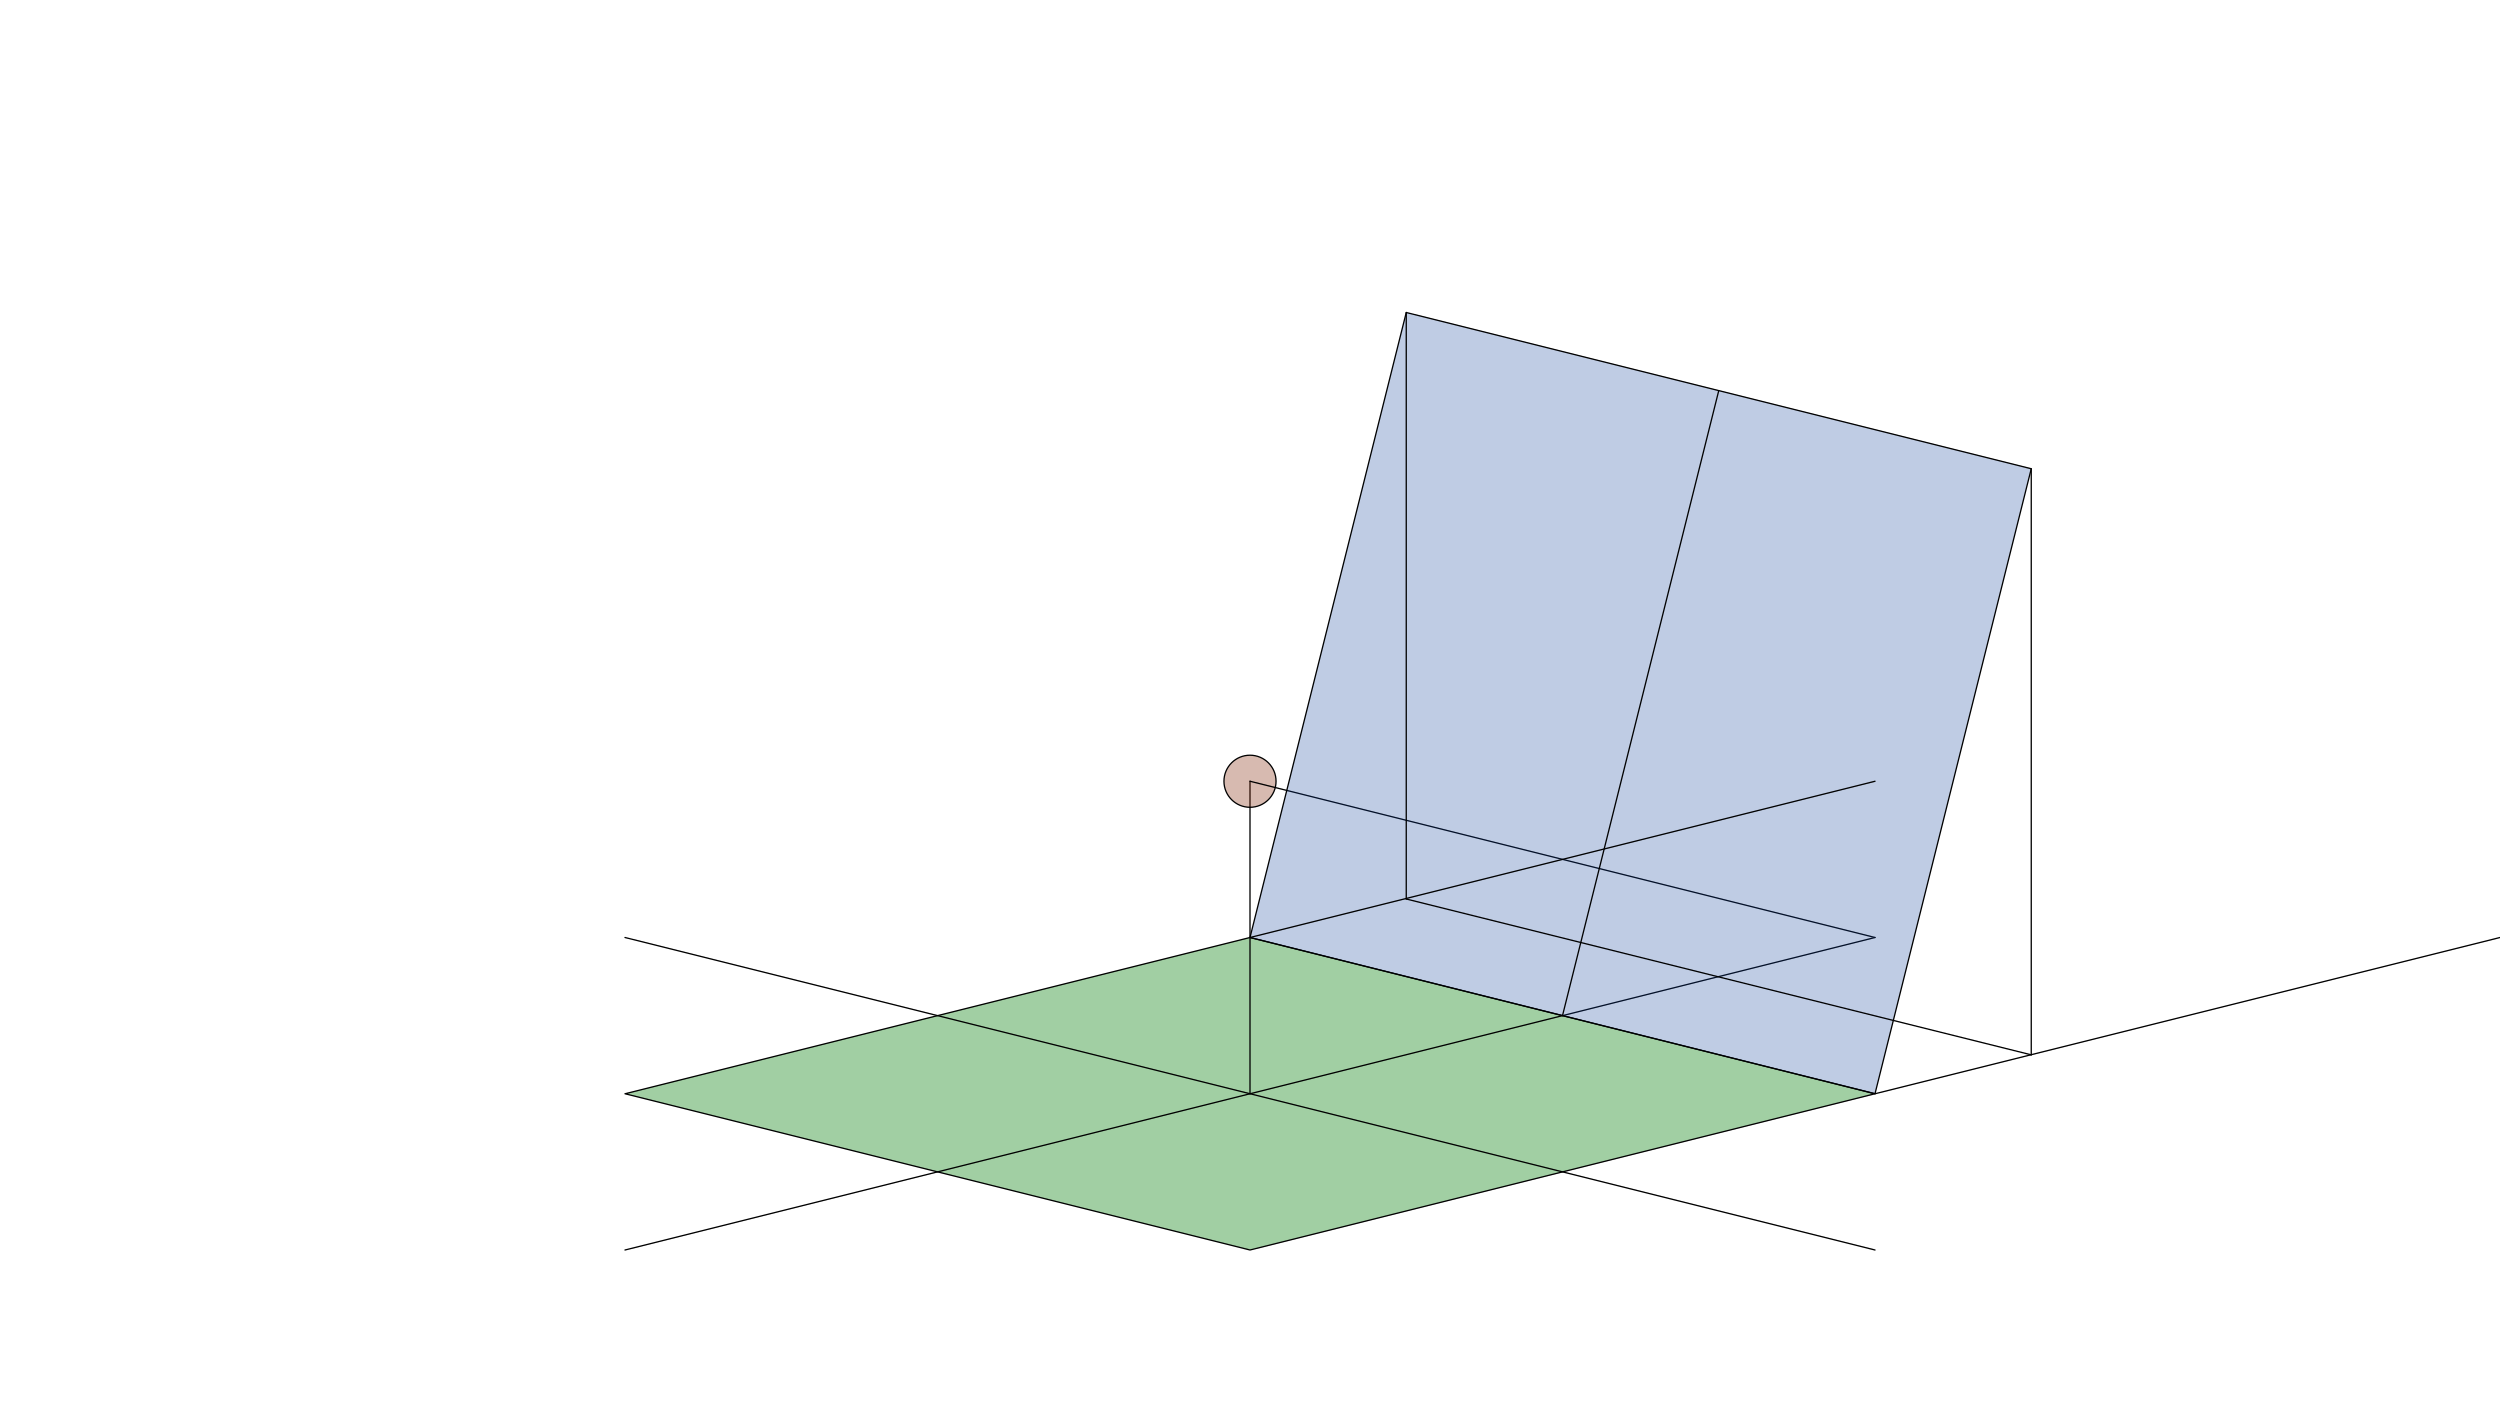
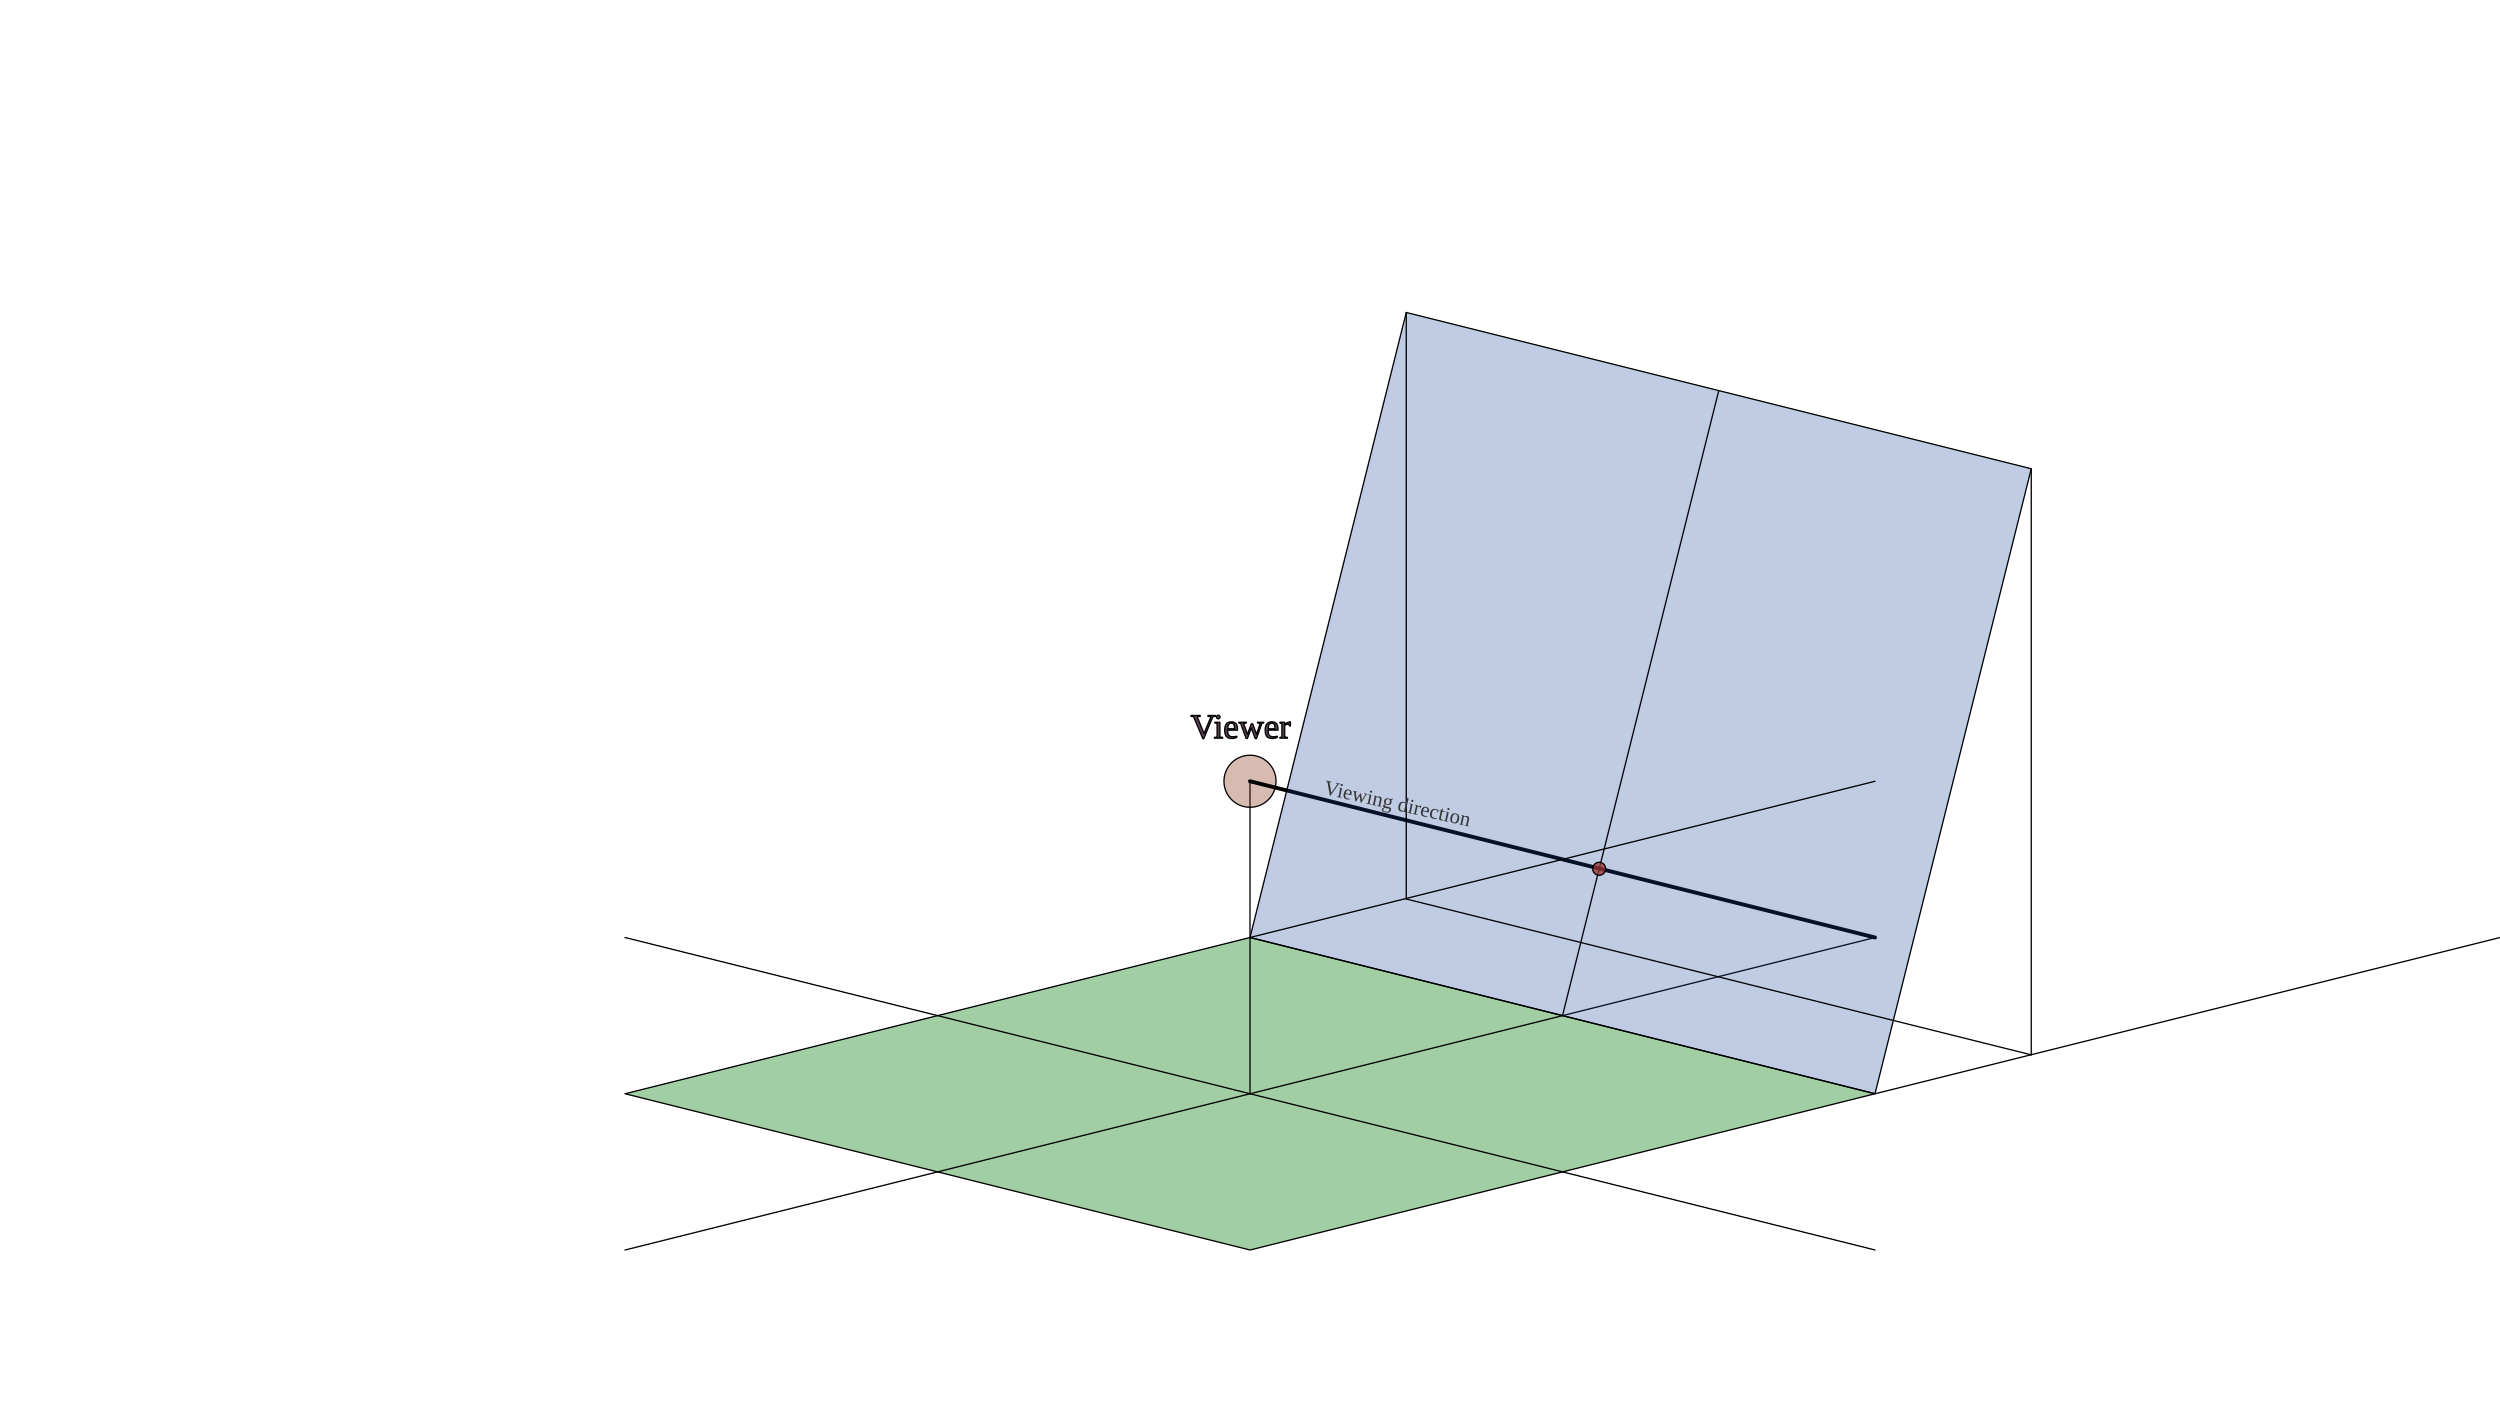
<svg xmlns="http://www.w3.org/2000/svg" width="1920" height="1080" viewBox="0 0 1920 1080" version="1.1" id="svg1">
-   <defs id="defs1" />
+   <defs id="defs1">
+     <rect x="1057.734" y="624.433" width="266.905" height="66.726" id="rect1" />
+   </defs>
  <g id="layer1">
    <path style="fill:#118616;fill-opacity:0.392;stroke:#000000;stroke-linecap:round;stroke-linejoin:round;stroke-opacity:1" d="M 480,840 960,960 1440,840 960,720 Z" id="path2" />
  </g>
  <g id="layer2" style="display:inline">
    <path style="fill:none;fill-opacity:1;stroke:#000000;stroke-linecap:round;stroke-linejoin:round;stroke-opacity:1" d="m 480,720 960,240" id="path3" />
    <path style="fill:none;fill-opacity:1;stroke:#000000;stroke-linecap:round;stroke-linejoin:round;stroke-opacity:1" d="M 480,960 1440,720" id="path4" />
    <path style="fill:none;fill-opacity:1;stroke:#000000;stroke-linecap:round;stroke-linejoin:round;stroke-opacity:1" d="M 960,840 V 600" id="path5" />
    <circle style="fill:#863011;fill-opacity:0.33;stroke:#000000;stroke-linecap:round;stroke-linejoin:round;stroke-opacity:1" id="path6" cx="960" cy="600" r="20" />
+     <text xml:space="preserve" style="font-size:26.667px;text-align:start;writing-mode:lr-tb;direction:ltr;text-anchor:start;display:inline;fill:#29041d;fill-opacity:0.764;stroke:#000000;stroke-linecap:round;stroke-linejoin:round;stroke-opacity:1" x="914.426" y="566.917" id="text23">
+       <tspan id="tspan23" x="914.426" y="566.917">Viewer</tspan>
+     </text>
  </g>
  <g id="layer3" style="display:inline">
-     <path style="fill:none;fill-opacity:1;stroke:#000000;stroke-linecap:round;stroke-linejoin:round;stroke-opacity:1" d="m 960,600 480,120" id="path8" />
+     <path style="fill:none;fill-opacity:1;stroke:#000000;stroke-width:3;stroke-linecap:round;stroke-linejoin:round;stroke-dasharray:none;stroke-opacity:1" d="m 960,600 480,120" id="path8" />
    <path style="fill:#12429b;fill-opacity:0.266;stroke:#000000;stroke-linecap:round;stroke-linejoin:round;stroke-opacity:1" d="M 1440,840 1560,360 1080,240 960,720 Z" id="path9" />
    <path style="fill:none;fill-opacity:1;stroke:#000000;stroke-linecap:round;stroke-linejoin:round;stroke-opacity:1" d="M 1200,780 1320,300" id="path10" />
    <path style="fill:#12429b;fill-opacity:0.266;stroke:#000000;stroke-linecap:round;stroke-linejoin:round;stroke-opacity:1" d="M 1440,840 1920,720" id="path11" />
    <path style="fill:#12429b;fill-opacity:0.266;stroke:#000000;stroke-linecap:round;stroke-linejoin:round;stroke-opacity:1" d="M 960,720 1440,600" id="path12" />
    <path style="fill:#12429b;fill-opacity:0.266;stroke:#000000;stroke-linecap:round;stroke-linejoin:round;stroke-opacity:1" d="M 1560,360 V 810.121" id="path13" />
    <path style="fill:#12429b;fill-opacity:0.266;stroke:#000000;stroke-linecap:round;stroke-linejoin:round;stroke-opacity:1" d="M 1080,240 V 690.434" id="path14" />
    <path style="fill:#12429b;fill-opacity:0.266;stroke:#000000;stroke-linecap:round;stroke-linejoin:round;stroke-opacity:1" d="M 1560,810.121 1080,690.434" id="path15" />
+     <text xml:space="preserve" id="text1" style="font-size:16px;text-align:start;writing-mode:lr-tb;direction:ltr;white-space:pre;shape-inside:url(#rect1);display:inline;fill:#363636;stroke-width:3;stroke-linecap:round;stroke-linejoin:round;stroke-dasharray:none" transform="rotate(12.6137,1169.582,435.2063)">
+       <tspan x="1057.734" y="638.992" id="tspan1">Viewing direction</tspan>
+     </text>
+     <circle style="fill:#9b3131;fill-opacity:0.748;stroke:#000000;stroke-width:1;stroke-linecap:round;stroke-linejoin:round;stroke-dasharray:none;stroke-opacity:1" id="path1" cx="1228.194" cy="667.226" r="5" />
+   </g>
+   <g id="layer4" style="display:none">
+     <path style="fill:#12429b;fill-opacity:0.266;stroke:#000000;stroke-linecap:round;stroke-linejoin:round;stroke-opacity:1" d="M 1680,720 V 360" id="path18" />
+     <path style="fill:#12429b;fill-opacity:0.266;stroke:#000000;stroke-linecap:round;stroke-linejoin:round;stroke-opacity:1" d="M 960,840 1680,720" id="path19" />
+     <path style="fill:#12429b;fill-opacity:0.266;stroke:#000000;stroke-linecap:round;stroke-linejoin:round;stroke-opacity:1" d="M 960,600 1680,360" id="path20" />
+     <path style="display:inline;fill:none;fill-opacity:0.266;stroke:#000000;stroke-linecap:round;stroke-linejoin:round;stroke-opacity:1" d="m 1391.351,768.069 v -450.231 l -142.737,474.06" id="path21" />
+     <text xml:space="preserve" style="font-size:26.667px;text-align:start;writing-mode:lr-tb;direction:ltr;text-anchor:start;display:inline;fill:#08183b;fill-opacity:0.69;stroke:#000000;stroke-linecap:round;stroke-linejoin:round;stroke-opacity:1" x="1637.685" y="346.714" id="text21">
+       <tspan id="tspan21" x="1637.685" y="346.714">Point A</tspan>
+     </text>
+     <text xml:space="preserve" style="font-size:26.667px;text-align:start;writing-mode:lr-tb;direction:ltr;text-anchor:start;display:inline;fill:#500a0a;fill-opacity:0.688;stroke:#000000;stroke-linecap:round;stroke-linejoin:round;stroke-opacity:1" x="1247.548" y="457.712" id="text22">
+       <tspan id="tspan22" x="1247.548" y="457.712">Image of Point A</tspan>
+     </text>
+     <circle style="display:inline;fill:#9b1270;fill-opacity:0.722;stroke:#000000;stroke-linecap:round;stroke-linejoin:round;stroke-opacity:1" id="path22" cx="1680" cy="360" r="5" />
+     <circle style="display:inline;fill:#860e3d;fill-opacity:0.651;stroke:#000000;stroke-linecap:round;stroke-linejoin:round;stroke-opacity:1" id="path23" cx="1344.911" cy="471.696" r="5" />
  </g>
</svg>
